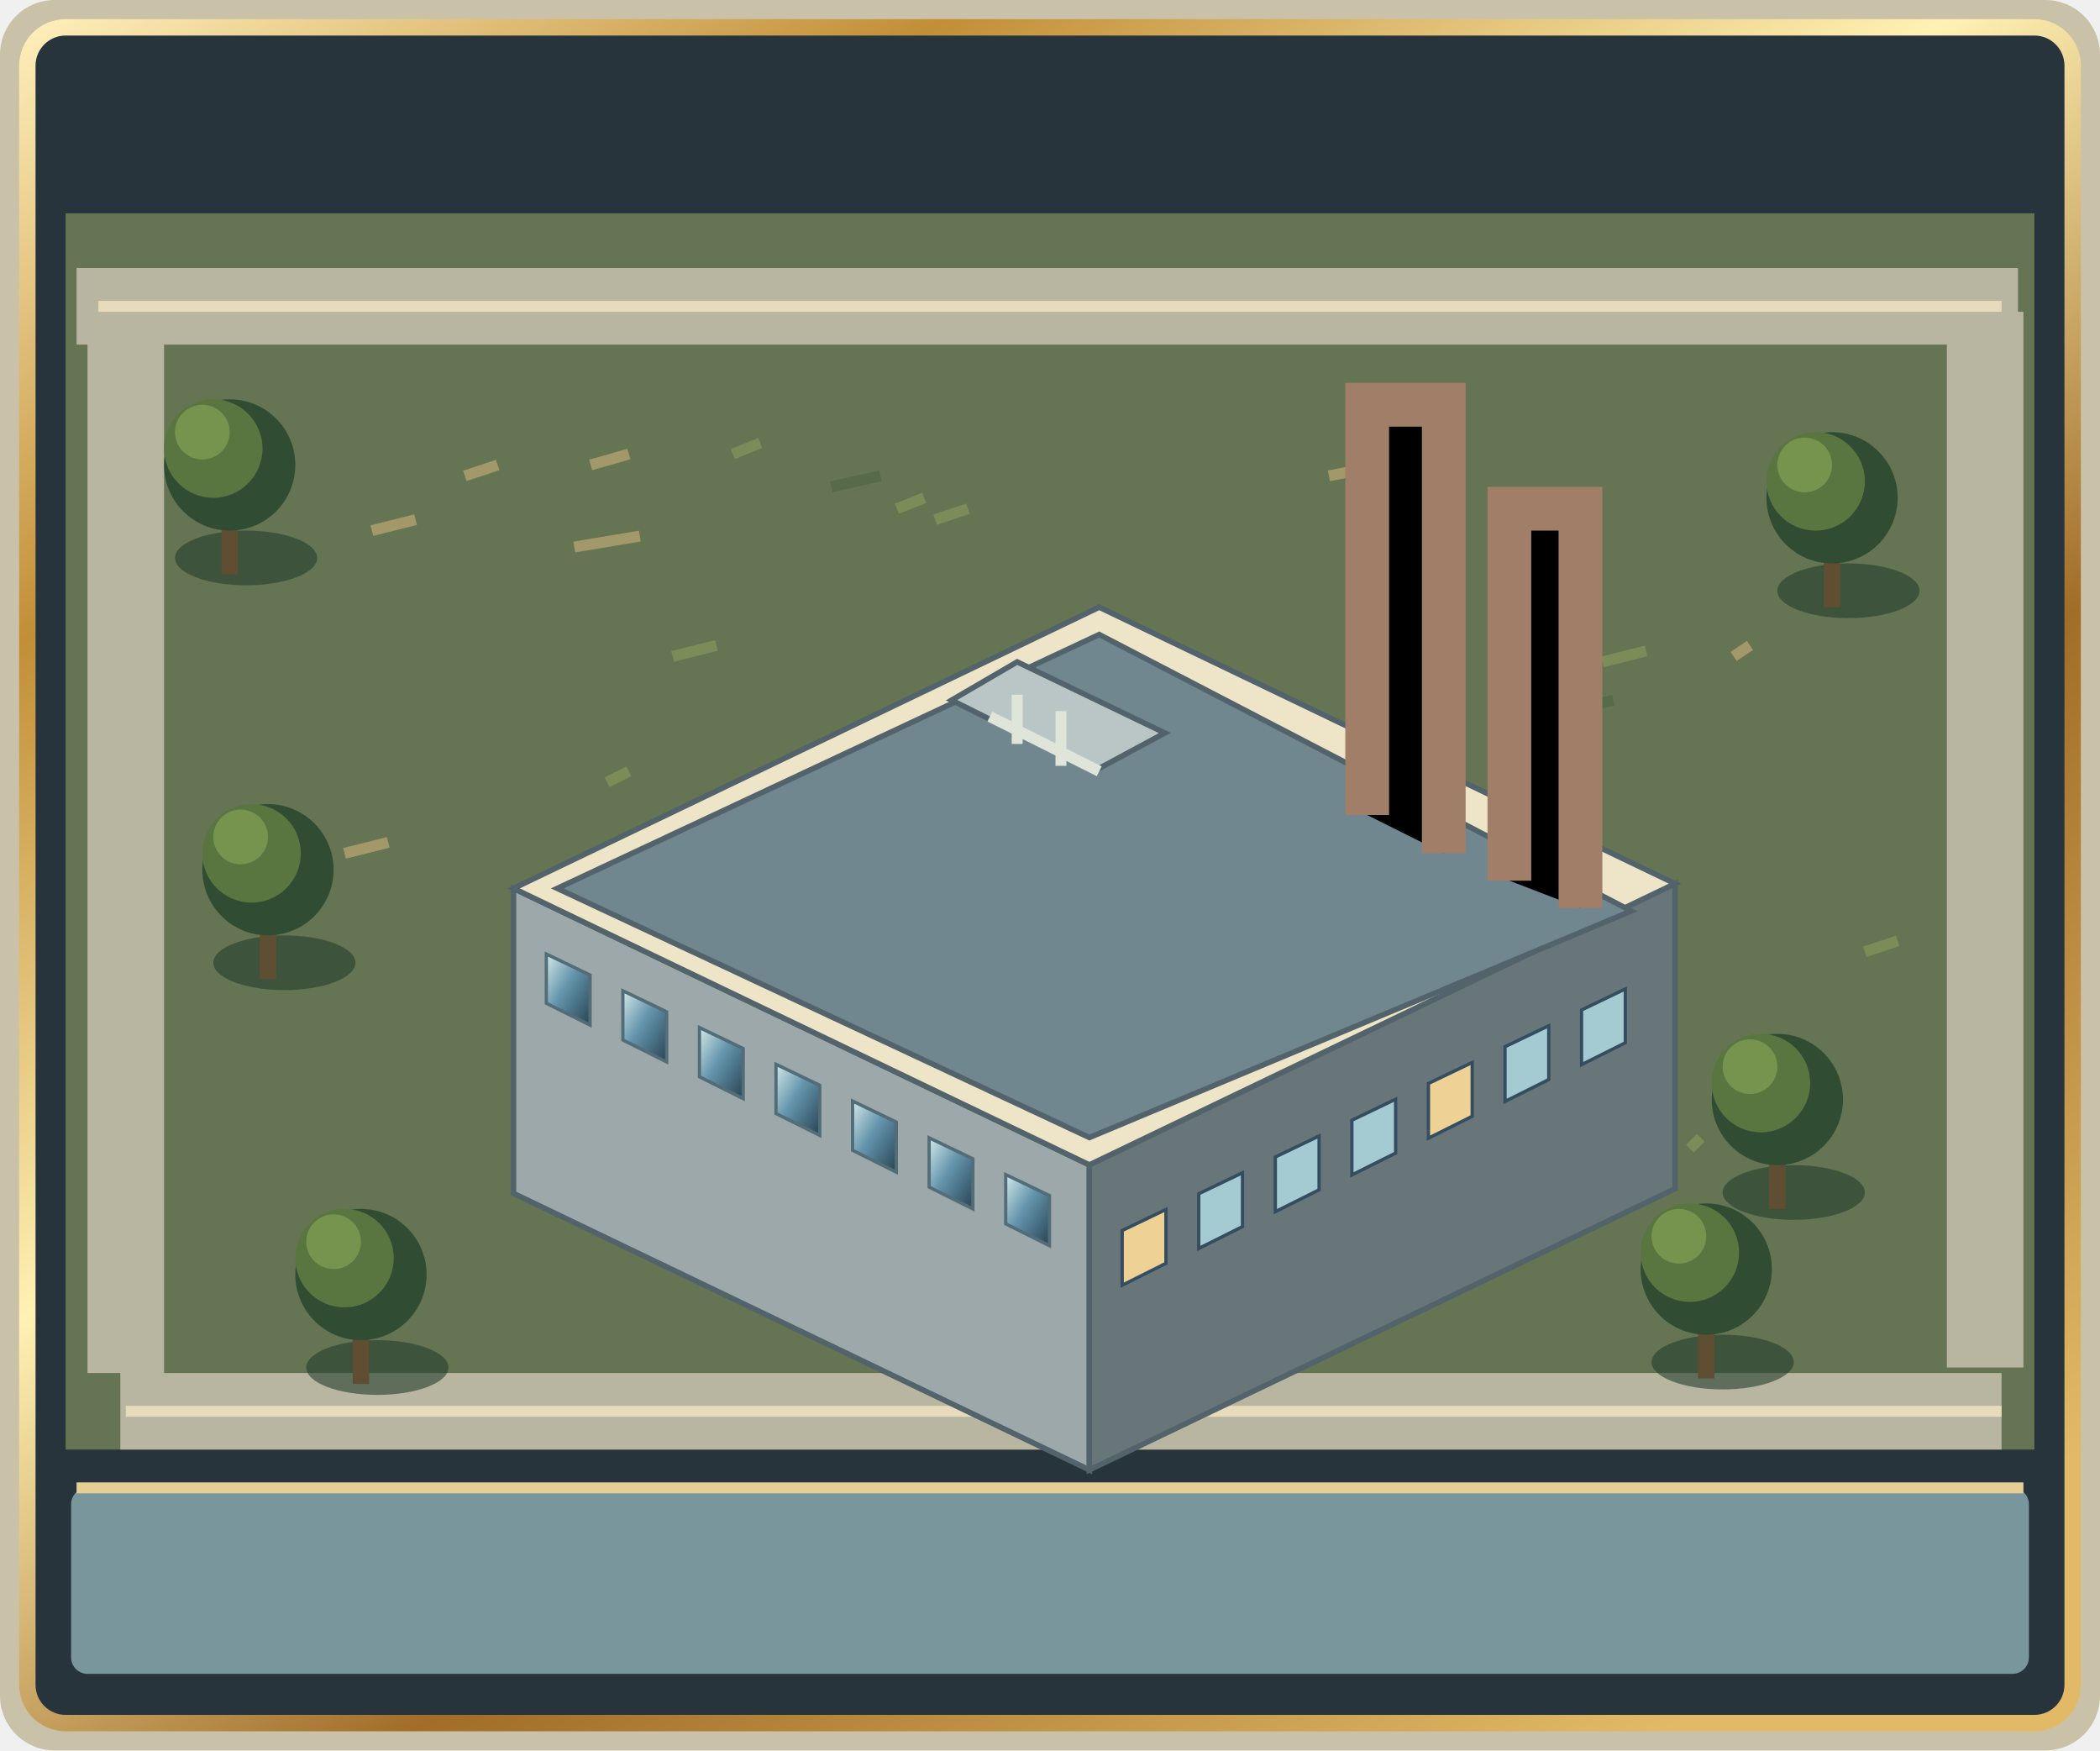
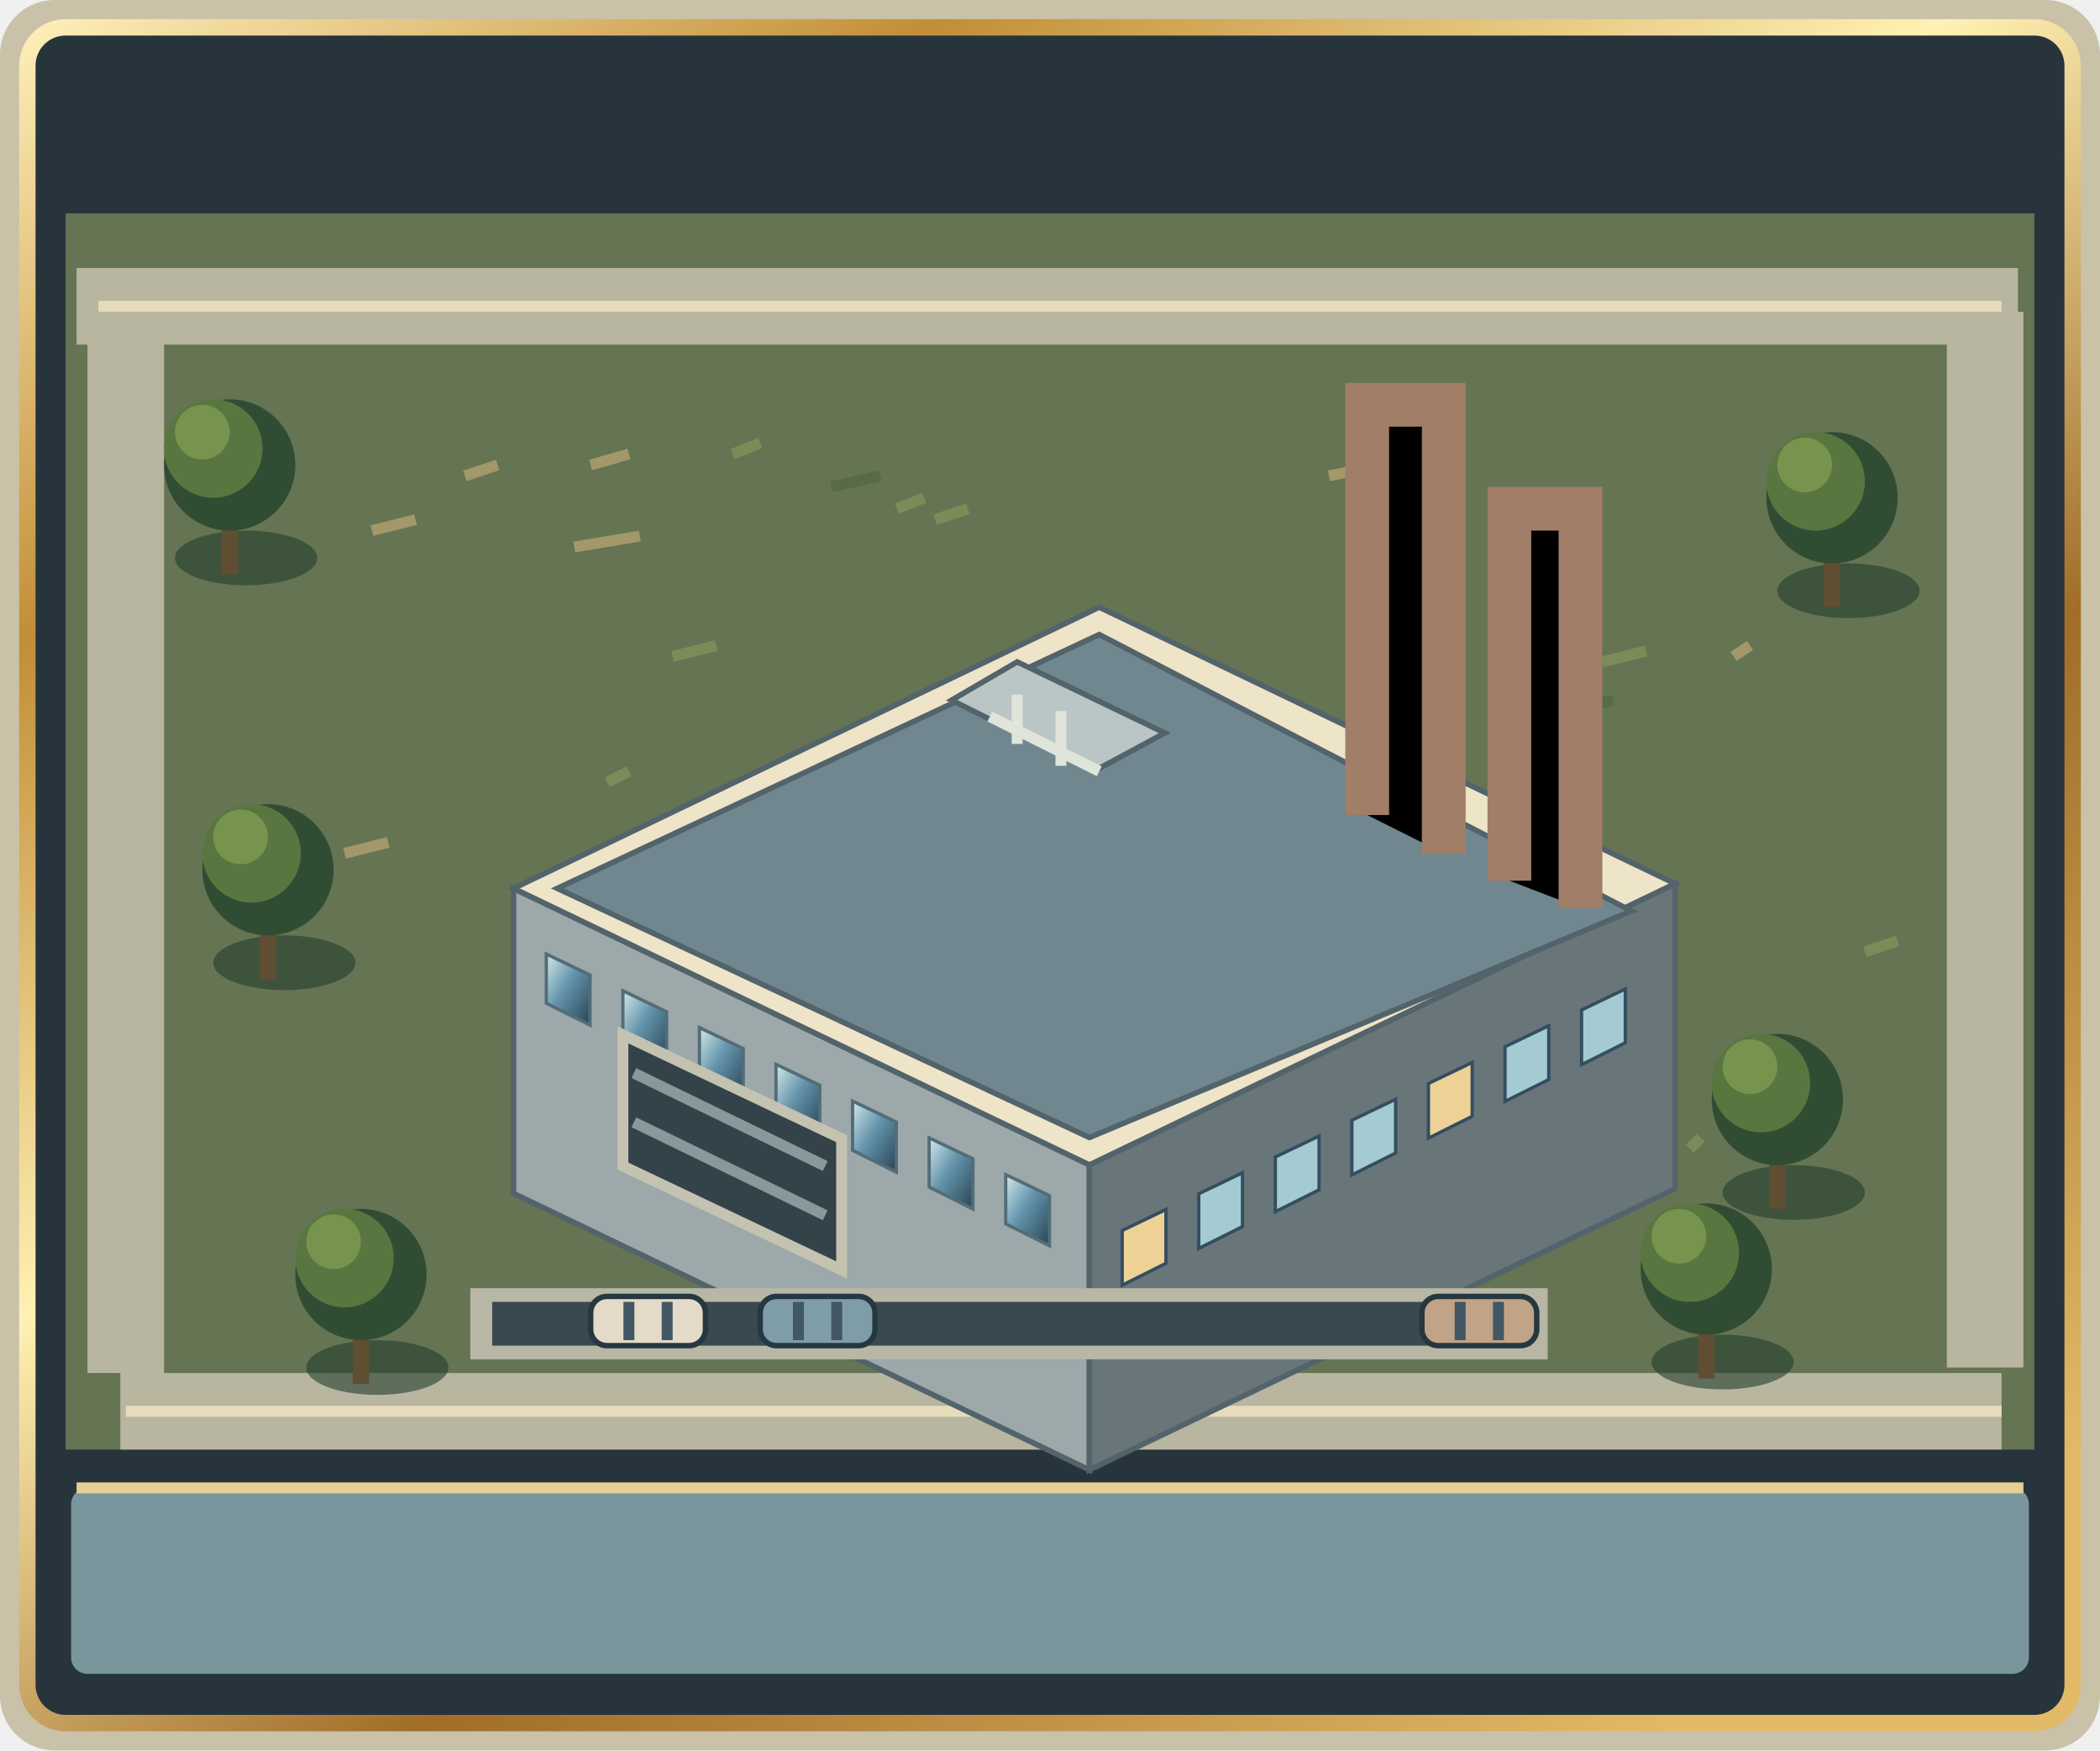
<svg xmlns="http://www.w3.org/2000/svg" viewBox="0 0 384 320" role="img" aria-label="Производство">
  <defs>
    <linearGradient id="gold" x2="0.8" y2="1">
      <stop stop-color="#fff0bc" />
      <stop offset=".22" stop-color="#c28e37" />
      <stop offset=".46" stop-color="#fff1b4" />
      <stop offset=".7" stop-color="#a16d28" />
      <stop offset="1" stop-color="#e2ba67" />
    </linearGradient>
    <linearGradient id="cream" x2="1" y2="1">
      <stop stop-color="#fff5d7" />
      <stop offset=".5" stop-color="#e8d3a0" />
      <stop offset="1" stop-color="#f7e9c8" />
    </linearGradient>
    <linearGradient id="navy" x2=".7" y2="1">
      <stop stop-color="#263b49" />
      <stop offset="1" stop-color="#06121e" />
    </linearGradient>
    <linearGradient id="glass" x2="1" y2="1">
      <stop stop-color="#d4e9e8" />
      <stop offset=".45" stop-color="#6495ad" />
      <stop offset="1" stop-color="#294453" />
    </linearGradient>
    <pattern id="grain" width="9" height="9" patternUnits="userSpaceOnUse">
      <path d="M0 1h2m3 4h1m1 3h2" stroke="#fff" opacity=".07" />
    </pattern>
  </defs>
  <rect width="384" height="320" rx="10" fill="#c9c2a9" />
  <rect x="5" y="5" width="374" height="310" rx="7" fill="#27343c" stroke="url(#gold)" stroke-width="3" />
  <rect x="12" y="39" width="360" height="226" fill="#657452" />
  <path d="M14 56H369M22 258H366M23 56V251M363 57V250" stroke="#b8b5a0" stroke-width="14" />
  <path d="M18 56H366M23 258H366" stroke="#e6dbbb" stroke-width="2" />
  <path d="M134 83l5 -2" stroke="#7b8c59" stroke-width="2" />
  <path d="M188 221l6 -2" stroke="#576b48" stroke-width="2" />
  <path d="M196 208l11 -2" stroke="#a29869" stroke-width="2" />
  <path d="M63 156l8 -2" stroke="#a29869" stroke-width="2" />
  <path d="M281 155l6 -2" stroke="#7b8c59" stroke-width="2" />
  <path d="M243 87l10 -2" stroke="#a29869" stroke-width="2" />
  <path d="M341 174l6 -2" stroke="#7b8c59" stroke-width="2" />
  <path d="M164 93l5 -2" stroke="#7b8c59" stroke-width="2" />
  <path d="M121 231l7 -2" stroke="#576b48" stroke-width="2" />
  <path d="M258 226l11 -2" stroke="#7b8c59" stroke-width="2" />
  <path d="M254 117l5 -2" stroke="#7b8c59" stroke-width="2" />
  <path d="M172 193l3 -2" stroke="#576b48" stroke-width="2" />
  <path d="M260 158l7 -2" stroke="#576b48" stroke-width="2" />
  <path d="M195 188l4 -2" stroke="#7b8c59" stroke-width="2" />
  <path d="M68 97l8 -2" stroke="#a29869" stroke-width="2" />
  <path d="M318 196l2 -2" stroke="#7b8c59" stroke-width="2" />
  <path d="M278 158l9 -2" stroke="#576b48" stroke-width="2" />
  <path d="M205 155l5 -2" stroke="#7b8c59" stroke-width="2" />
  <path d="M94 215l12 -2" stroke="#a29869" stroke-width="2" />
  <path d="M176 215l8 -2" stroke="#576b48" stroke-width="2" />
  <path d="M85 87l6 -2" stroke="#a29869" stroke-width="2" />
  <path d="M317 120l3 -2" stroke="#a29869" stroke-width="2" />
  <path d="M284 127l2 -2" stroke="#576b48" stroke-width="2" />
  <path d="M153 220l9 -2" stroke="#7b8c59" stroke-width="2" />
  <path d="M171 95l6 -2" stroke="#7b8c59" stroke-width="2" />
  <path d="M249 82l2 -2" stroke="#576b48" stroke-width="2" />
  <path d="M152 89l9 -2" stroke="#576b48" stroke-width="2" />
  <path d="M105 100l12 -2" stroke="#a29869" stroke-width="2" />
  <path d="M311 227l9 -2" stroke="#a29869" stroke-width="2" />
  <path d="M259 187l2 -2" stroke="#a29869" stroke-width="2" />
  <path d="M108 85l7 -2" stroke="#a29869" stroke-width="2" />
  <path d="M286 130l9 -2" stroke="#576b48" stroke-width="2" />
  <path d="M309 210l2 -2" stroke="#7b8c59" stroke-width="2" />
  <path d="M230 135l12 -2" stroke="#7b8c59" stroke-width="2" />
  <path d="M111 143l4 -2" stroke="#7b8c59" stroke-width="2" />
  <path d="M293 121l8 -2" stroke="#7b8c59" stroke-width="2" />
  <path d="M266 225l4 -2" stroke="#576b48" stroke-width="2" />
  <path d="M120 173l6 -2" stroke="#576b48" stroke-width="2" />
  <path d="M123 120l8 -2" stroke="#7b8c59" stroke-width="2" />
  <path d="M47 167l7 -2" stroke="#7b8c59" stroke-width="2" />
  <polygon points="201,166.76 306.3,217.304 199.2,268.712 93.9,218.168" fill="#111e26" stroke="#53636b" stroke-width="0" />
  <polygon points="93.9,162.408 199.2,212.952 199.2,268.712 93.9,218.168" fill="#9ca8a9" stroke="#53636b" stroke-width="1" />
  <polygon points="199.2,212.952 306.3,161.544 306.3,217.304 199.2,268.712" fill="#68767a" stroke="#53636b" stroke-width="1" />
  <polygon points="201,111 306.3,161.544 199.2,212.952 93.9,162.408" fill="#eee4c8" stroke="#53636b" stroke-width="1" />
  <polygon points="201,116 298.3,166.544 199.2,207.952 101.9,162.408" fill="#718790" stroke="#53636b" stroke-width="1" />
  <polygon points="99.9,174.408 107.9,178.248 107.9,187.408 99.9,183.408" fill="url(#glass)" stroke="#536d78" stroke-width="0.6" />
  <polygon points="113.9,181.128 121.9,184.968 121.9,194.128 113.9,190.128" fill="url(#glass)" stroke="#536d78" stroke-width="0.6" />
  <polygon points="127.9,187.848 135.9,191.688 135.9,200.848 127.9,196.848" fill="url(#glass)" stroke="#536d78" stroke-width="0.6" />
  <polygon points="141.9,194.568 149.9,198.408 149.9,207.568 141.9,203.568" fill="url(#glass)" stroke="#536d78" stroke-width="0.6" />
  <polygon points="155.9,201.288 163.9,205.128 163.9,214.288 155.9,210.288" fill="url(#glass)" stroke="#536d78" stroke-width="0.6" />
  <polygon points="169.9,208.008 177.9,211.848 177.9,221.008 169.9,217.008" fill="url(#glass)" stroke="#536d78" stroke-width="0.6" />
  <polygon points="183.9,214.728 191.9,218.568 191.9,227.728 183.9,223.728" fill="url(#glass)" stroke="#536d78" stroke-width="0.6" />
  <polygon points="205.2,224.952 213.2,221.112 213.2,230.952 205.2,234.952" fill="#eed195" stroke="#344d60" stroke-width="0.6" />
  <polygon points="219.2,218.232 227.2,214.392 227.2,224.232 219.2,228.232" fill="#a3cbd1" stroke="#344d60" stroke-width="0.6" />
  <polygon points="233.2,211.512 241.2,207.672 241.2,217.512 233.2,221.512" fill="#a3cbd1" stroke="#344d60" stroke-width="0.6" />
  <polygon points="247.2,204.792 255.2,200.952 255.2,210.792 247.2,214.792" fill="#a3cbd1" stroke="#344d60" stroke-width="0.6" />
  <polygon points="261.2,198.072 269.2,194.232 269.2,204.072 261.2,208.072" fill="#eed195" stroke="#344d60" stroke-width="0.6" />
  <polygon points="275.2,191.352 283.2,187.512 283.2,197.352 275.2,201.352" fill="#a3cbd1" stroke="#344d60" stroke-width="0.6" />
  <polygon points="289.2,184.632 297.2,180.792 297.2,190.632 289.2,194.632" fill="#a3cbd1" stroke="#344d60" stroke-width="0.6" />
  <polygon points="186,121 213,134 200,141 174,128" fill="#b9c6c5" stroke="#53636b" stroke-width="1" />
+   <polygon points="113.9,189.168 153.9,208.168 153.9,232.168 113.9,213.168" fill="#34434a" stroke="#c4c2b0" stroke-width="2" />
+   <path d="M115.9 196.168l35 17m-35-8l35 17" stroke="#88999b" stroke-width="2" />
  <path d="M181 131l20 10m-15-5v-9m8 13v-10" stroke="#e0e5da" stroke-width="2" />
  <path d="M250 149V74h14v82M276 161V93h13v73" stroke="#a07e67" stroke-width="8" />
+   <path d="M86 242h197" stroke="#b8b7a6" stroke-width="13" />
+   <path d="M90 242h190" stroke="#3a494f" stroke-width="8" />
+   <rect x="108" y="237" width="21" height="9" rx="3" fill="#e3dbc8" stroke="#253841" />
+   <path d="M115 238v7m7-7v7" stroke="#415763" stroke-width="2" />
+   <rect x="139" y="237" width="21" height="9" rx="3" fill="#7f9da9" stroke="#253841" />
+   <path d="M146 238v7m7-7v7" stroke="#415763" stroke-width="2" />
+   <rect x="260" y="237" width="21" height="9" rx="3" fill="#c1a387" stroke="#253841" />
+   <path d="M267 238v7m7-7v7" stroke="#415763" stroke-width="2" />
  <ellipse cx="45" cy="102" rx="13" ry="5" fill="#233e2d" opacity=".6" />
  <path d="M42 92v13" stroke="#604e32" stroke-width="3" />
  <circle cx="42" cy="85" r="12" fill="#304d34" />
  <circle cx="39" cy="82" r="9" fill="#597641" />
  <circle cx="37" cy="79" r="5" fill="#77944e" />
  <ellipse cx="52" cy="176" rx="13" ry="5" fill="#233e2d" opacity=".6" />
  <path d="M49 166v13" stroke="#604e32" stroke-width="3" />
  <circle cx="49" cy="159" r="12" fill="#304d34" />
  <circle cx="46" cy="156" r="9" fill="#597641" />
  <circle cx="44" cy="153" r="5" fill="#77944e" />
  <ellipse cx="328" cy="218" rx="13" ry="5" fill="#233e2d" opacity=".6" />
  <path d="M325 208v13" stroke="#604e32" stroke-width="3" />
  <circle cx="325" cy="201" r="12" fill="#304d34" />
  <circle cx="322" cy="198" r="9" fill="#597641" />
  <circle cx="320" cy="195" r="5" fill="#77944e" />
  <ellipse cx="315" cy="249" rx="13" ry="5" fill="#233e2d" opacity=".6" />
  <path d="M312 239v13" stroke="#604e32" stroke-width="3" />
  <circle cx="312" cy="232" r="12" fill="#304d34" />
  <circle cx="309" cy="229" r="9" fill="#597641" />
  <circle cx="307" cy="226" r="5" fill="#77944e" />
  <ellipse cx="69" cy="250" rx="13" ry="5" fill="#233e2d" opacity=".6" />
  <path d="M66 240v13" stroke="#604e32" stroke-width="3" />
  <circle cx="66" cy="233" r="12" fill="#304d34" />
  <circle cx="63" cy="230" r="9" fill="#597641" />
  <circle cx="61" cy="227" r="5" fill="#77944e" />
  <ellipse cx="338" cy="108" rx="13" ry="5" fill="#233e2d" opacity=".6" />
  <path d="M335 98v13" stroke="#604e32" stroke-width="3" />
  <circle cx="335" cy="91" r="12" fill="#304d34" />
  <circle cx="332" cy="88" r="9" fill="#597641" />
  <circle cx="330" cy="85" r="5" fill="#77944e" />
  <rect x="13" y="272" width="358" height="34" rx="3" fill="#78969b" />
  <path d="M14 272h356" stroke="#e5cf95" stroke-width="2" />
</svg>
